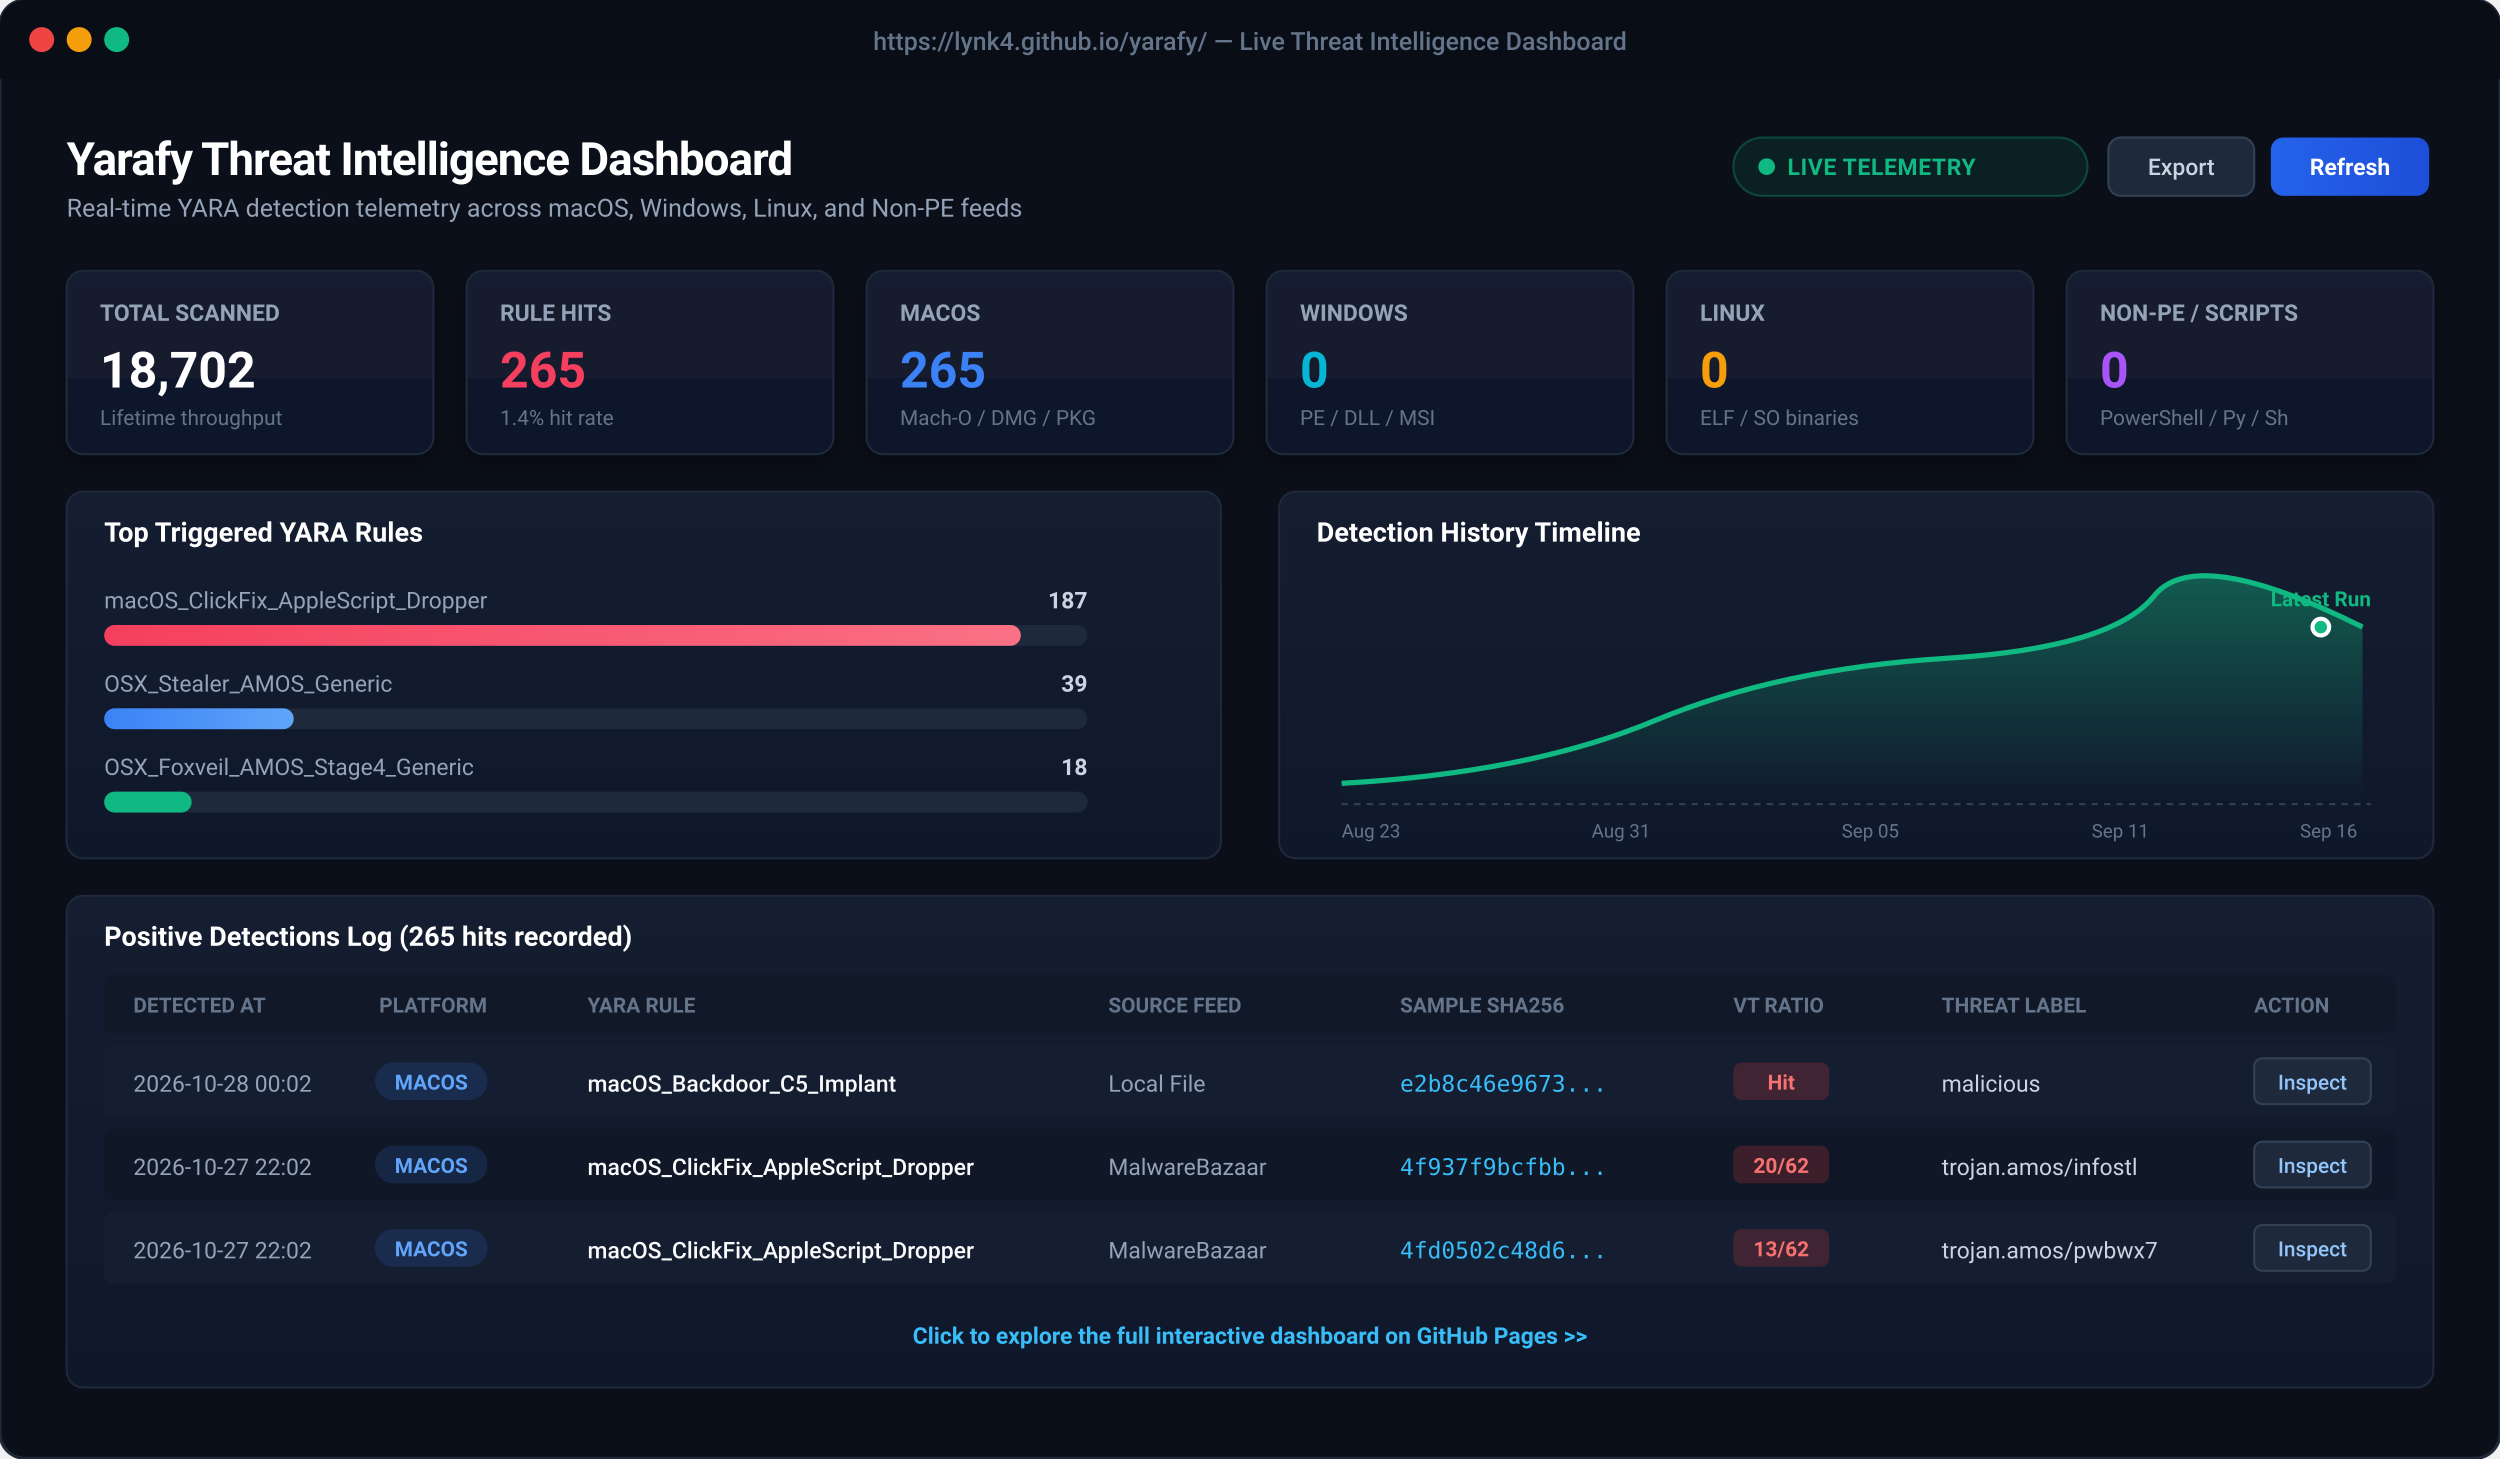
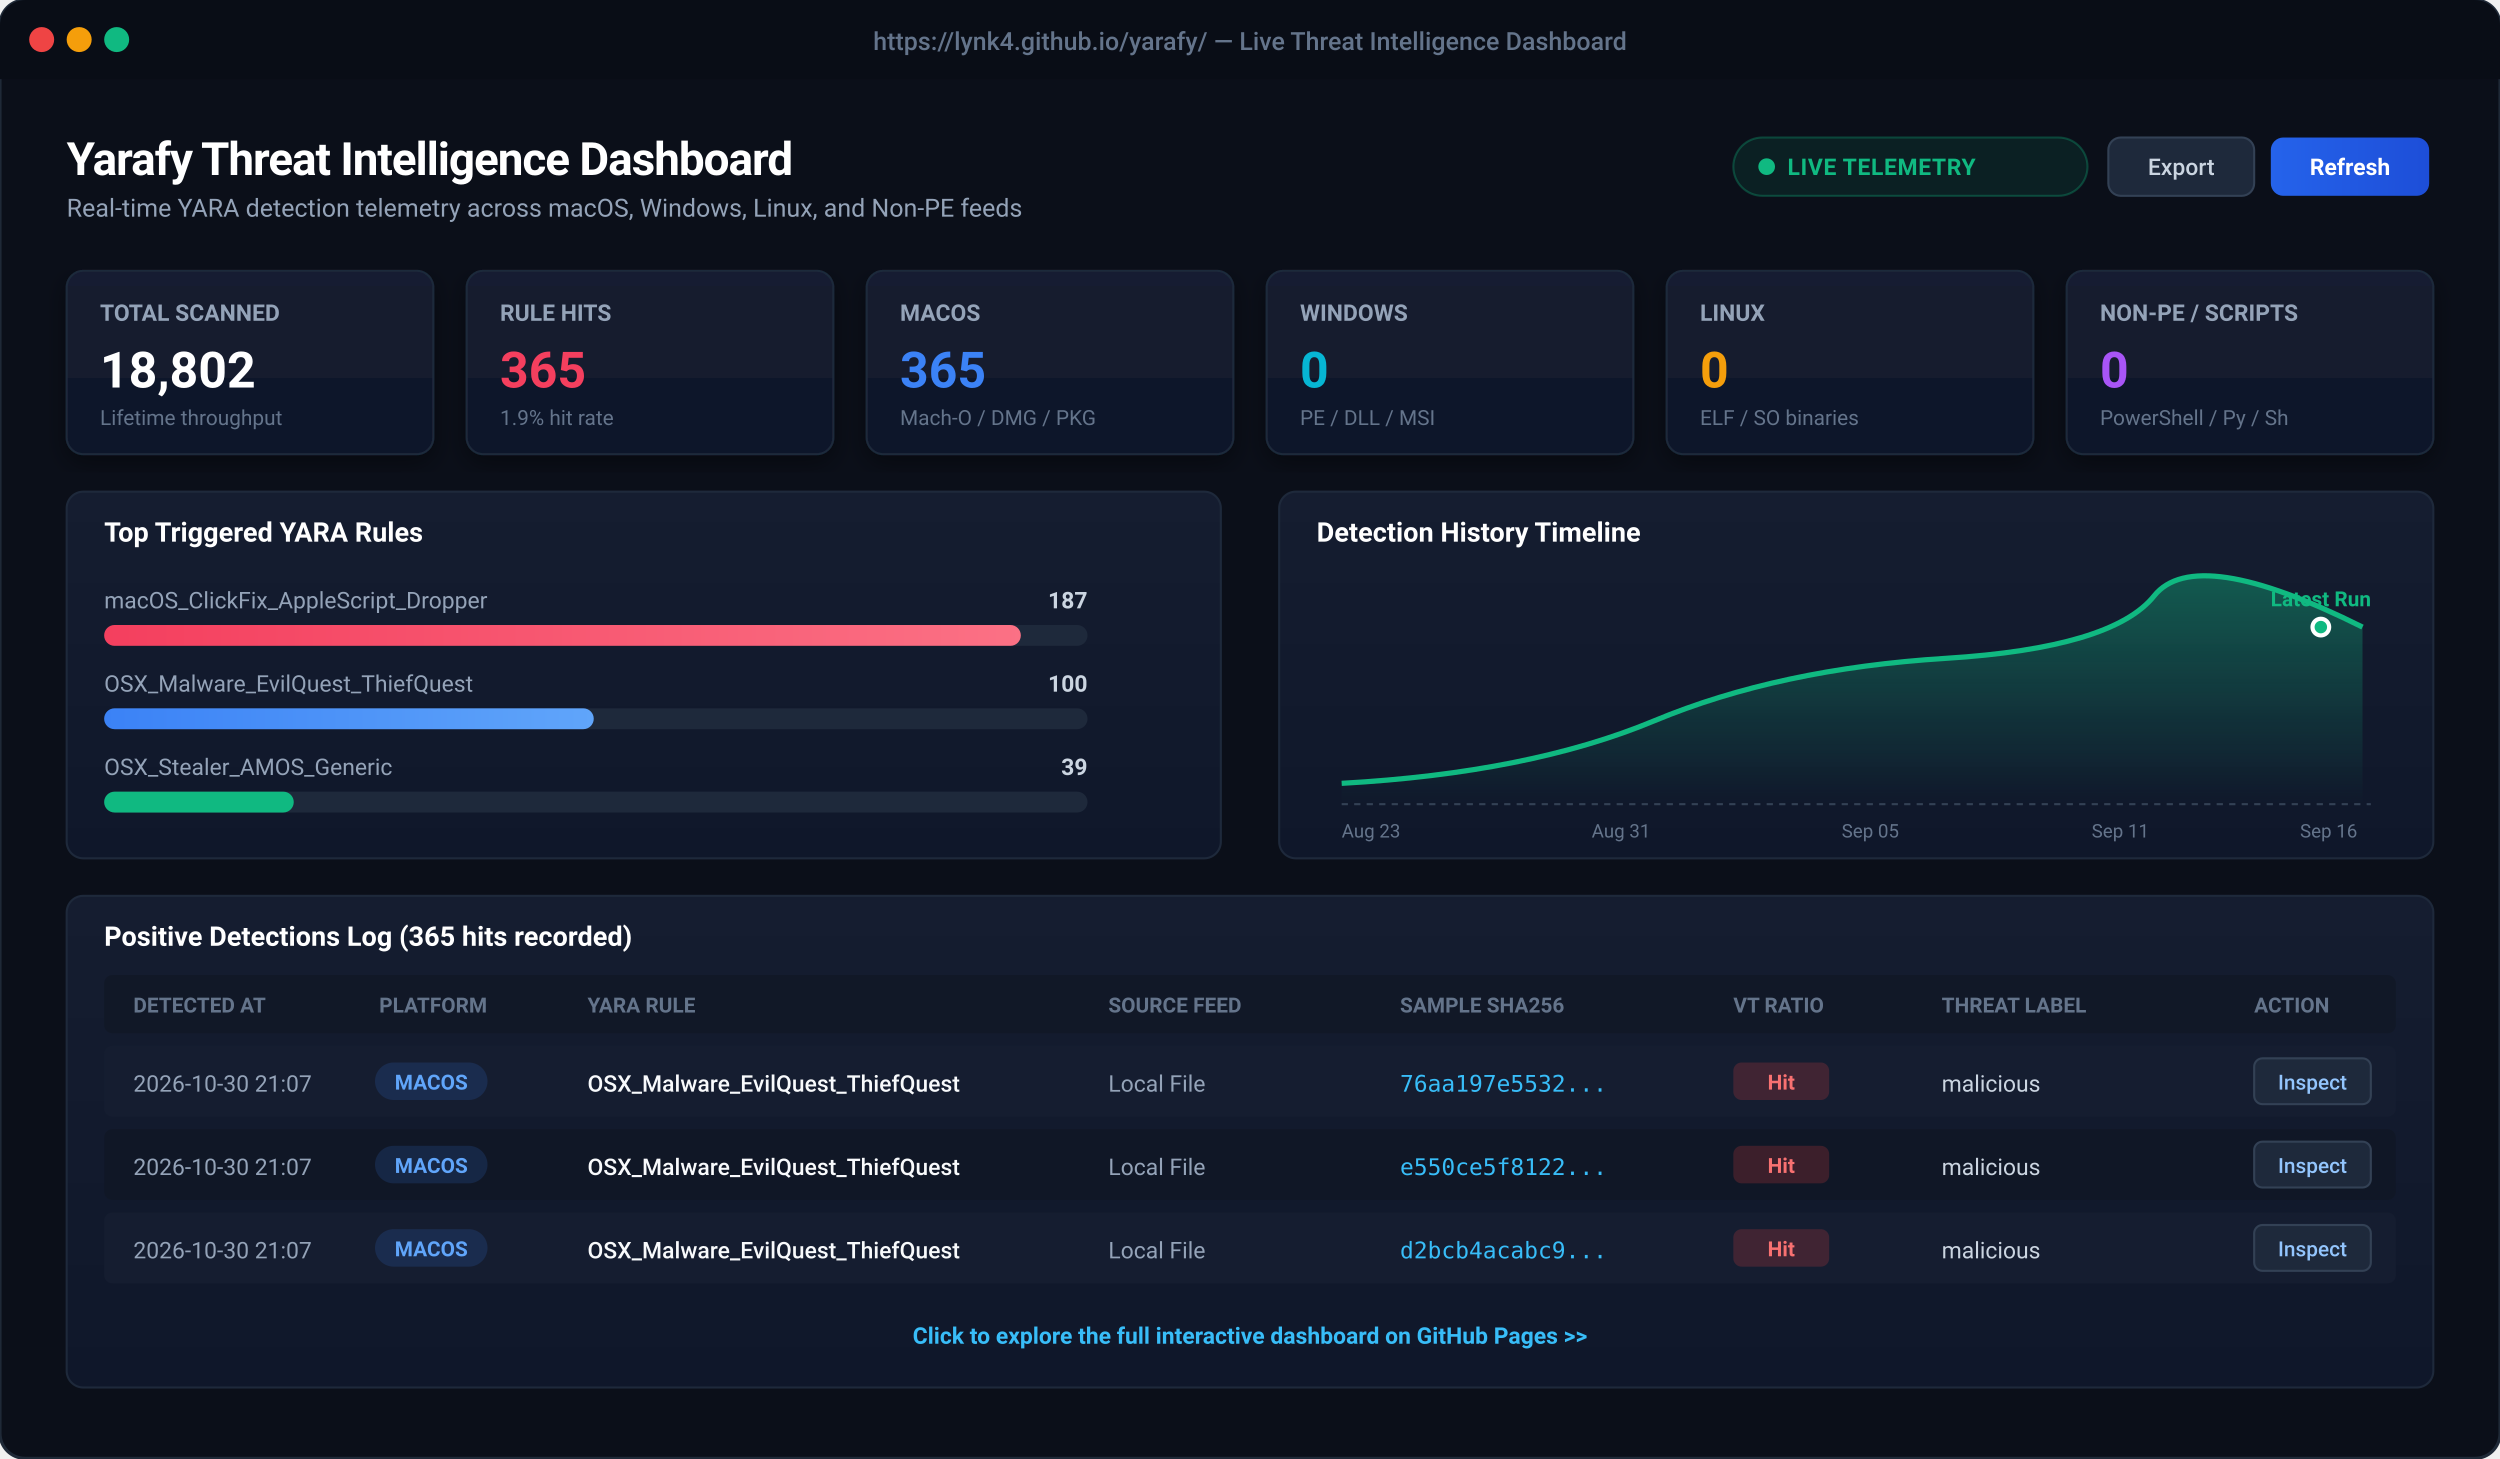
<svg xmlns="http://www.w3.org/2000/svg" viewBox="0 0 1200 700" width="1200" height="700" style="background:#0b0f19; font-family:-apple-system, BlinkMacSystemFont, 'Segoe UI', Roboto, Helvetica, Arial, sans-serif;">
  <defs>
    <linearGradient id="cardBg" x1="0" y1="0" x2="0" y2="1">
      <stop offset="0%" stop-color="#151d30" />
      <stop offset="100%" stop-color="#0f172a" />
    </linearGradient>
    <linearGradient id="primaryBtn" x1="0" y1="0" x2="1" y2="0">
      <stop offset="0%" stop-color="#2563eb" />
      <stop offset="100%" stop-color="#1d4ed8" />
    </linearGradient>
    <linearGradient id="roseGrad" x1="0" y1="0" x2="1" y2="0">
      <stop offset="0%" stop-color="#f43f5e" />
      <stop offset="100%" stop-color="#fb7185" />
    </linearGradient>
    <linearGradient id="blueGrad" x1="0" y1="0" x2="1" y2="0">
      <stop offset="0%" stop-color="#3b82f6" />
      <stop offset="100%" stop-color="#60a5fa" />
    </linearGradient>
    <linearGradient id="chartLine" x1="0" y1="0" x2="0" y2="1">
      <stop offset="0%" stop-color="rgba(16, 185, 129, 0.4)" />
      <stop offset="100%" stop-color="rgba(16, 185, 129, 0.0)" />
    </linearGradient>
    <filter id="cardShadow" x="-5%" y="-5%" width="110%" height="115%">
      <feDropShadow dx="0" dy="4" stdDeviation="6" flood-color="#000000" flood-opacity="0.4" />
    </filter>
  </defs>
  <rect x="0" y="0" width="1200" height="700" rx="12" fill="#0b0f19" stroke="#1f2937" stroke-width="1.5" />
  <rect x="0" y="0" width="1200" height="38" rx="12" fill="#090d16" />
  <rect x="0" y="26" width="1200" height="12" fill="#090d16" />
  <circle cx="20" cy="19" r="6" fill="#ef4444" />
  <circle cx="38" cy="19" r="6" fill="#f59e0b" />
  <circle cx="56" cy="19" r="6" fill="#10b981" />
  <text x="600" y="24" text-anchor="middle" fill="#64748b" font-size="12" font-weight="500">https://lynk4.github.io/yarafy/ — Live Threat Intelligence Dashboard</text>
  <g transform="translate(32, 60)">
    <text x="0" y="24" fill="#ffffff" font-size="22" font-weight="700" letter-spacing="-0.5">Yarafy Threat Intelligence Dashboard</text>
    <text x="0" y="44" fill="#94a3b8" font-size="12">Real-time YARA detection telemetry across macOS, Windows, Linux, and Non-PE feeds</text>
    <rect x="800" y="6" width="170" height="28" rx="14" fill="rgba(16, 185, 129, 0.1)" stroke="rgba(16, 185, 129, 0.3)" stroke-width="1" />
    <circle cx="816" cy="20" r="4" fill="#10b981" />
    <text x="826" y="24" fill="#10b981" font-size="11" font-weight="600" letter-spacing="0.3">LIVE TELEMETRY</text>
    <rect x="980" y="6" width="70" height="28" rx="6" fill="#1e293b" stroke="#334155" stroke-width="1" />
    <text x="1015" y="24" text-anchor="middle" fill="#cbd5e1" font-size="11" font-weight="500">Export</text>
    <rect x="1058" y="6" width="76" height="28" rx="6" fill="url(#primaryBtn)" />
    <text x="1096" y="24" text-anchor="middle" fill="#ffffff" font-size="11" font-weight="600">Refresh</text>
  </g>
  <g transform="translate(32, 130)">
    <g transform="translate(0, 0)">
      <rect width="176" height="88" rx="8" fill="url(#cardBg)" stroke="#1e293b" stroke-width="1" filter="url(#cardShadow)" />
      <text x="16" y="24" fill="#94a3b8" font-size="11" font-weight="600">TOTAL SCANNED</text>
-       <text x="16" y="56" fill="#ffffff" font-size="24" font-weight="700">18,702</text>
+       <text x="16" y="56" fill="#ffffff" font-size="24" font-weight="700">18,802</text>
      <text x="16" y="74" fill="#64748b" font-size="10">Lifetime throughput</text>
    </g>
    <g transform="translate(192, 0)">
      <rect width="176" height="88" rx="8" fill="url(#cardBg)" stroke="#1e293b" stroke-width="1" filter="url(#cardShadow)" />
      <text x="16" y="24" fill="#94a3b8" font-size="11" font-weight="600">RULE HITS</text>
-       <text x="16" y="56" fill="#f43f5e" font-size="24" font-weight="700">265</text>
-       <text x="16" y="74" fill="#64748b" font-size="10">1.4% hit rate</text>
+       <text x="16" y="56" fill="#f43f5e" font-size="24" font-weight="700">365</text>
+       <text x="16" y="74" fill="#64748b" font-size="10">1.9% hit rate</text>
    </g>
    <g transform="translate(384, 0)">
      <rect width="176" height="88" rx="8" fill="url(#cardBg)" stroke="#1e293b" stroke-width="1" filter="url(#cardShadow)" />
      <text x="16" y="24" fill="#94a3b8" font-size="11" font-weight="600">MACOS</text>
-       <text x="16" y="56" fill="#3b82f6" font-size="24" font-weight="700">265</text>
+       <text x="16" y="56" fill="#3b82f6" font-size="24" font-weight="700">365</text>
      <text x="16" y="74" fill="#64748b" font-size="10">Mach-O / DMG / PKG</text>
    </g>
    <g transform="translate(576, 0)">
      <rect width="176" height="88" rx="8" fill="url(#cardBg)" stroke="#1e293b" stroke-width="1" filter="url(#cardShadow)" />
      <text x="16" y="24" fill="#94a3b8" font-size="11" font-weight="600">WINDOWS</text>
      <text x="16" y="56" fill="#06b6d4" font-size="24" font-weight="700">0</text>
      <text x="16" y="74" fill="#64748b" font-size="10">PE / DLL / MSI</text>
    </g>
    <g transform="translate(768, 0)">
      <rect width="176" height="88" rx="8" fill="url(#cardBg)" stroke="#1e293b" stroke-width="1" filter="url(#cardShadow)" />
      <text x="16" y="24" fill="#94a3b8" font-size="11" font-weight="600">LINUX</text>
      <text x="16" y="56" fill="#f59e0b" font-size="24" font-weight="700">0</text>
      <text x="16" y="74" fill="#64748b" font-size="10">ELF / SO binaries</text>
    </g>
    <g transform="translate(960, 0)">
      <rect width="176" height="88" rx="8" fill="url(#cardBg)" stroke="#1e293b" stroke-width="1" filter="url(#cardShadow)" />
      <text x="16" y="24" fill="#94a3b8" font-size="11" font-weight="600">NON-PE / SCRIPTS</text>
      <text x="16" y="56" fill="#a855f7" font-size="24" font-weight="700">0</text>
      <text x="16" y="74" fill="#64748b" font-size="10">PowerShell / Py / Sh</text>
    </g>
  </g>
  <g transform="translate(32, 236)">
    <rect x="0" y="0" width="554" height="176" rx="8" fill="url(#cardBg)" stroke="#1e293b" stroke-width="1" />
    <text x="18" y="24" fill="#ffffff" font-size="13" font-weight="600">Top Triggered YARA Rules</text>
    <text x="18" y="56" fill="#94a3b8" font-size="11">macOS_ClickFix_AppleScript_Dropper</text>
    <text x="490" y="56" fill="#cbd5e1" font-size="11" text-anchor="end" font-weight="600">187</text>
    <rect x="18" y="64" width="472" height="10" rx="5" fill="#1e293b" />
    <rect x="18" y="64" width="440" height="10" rx="5" fill="url(#roseGrad)" />
-     <text x="18" y="96" fill="#94a3b8" font-size="11">OSX_Stealer_AMOS_Generic</text>
-     <text x="490" y="96" fill="#cbd5e1" font-size="11" text-anchor="end" font-weight="600">39</text>
+     <text x="18" y="96" fill="#94a3b8" font-size="11">OSX_Malware_EvilQuest_ThiefQuest</text>
+     <text x="490" y="96" fill="#cbd5e1" font-size="11" text-anchor="end" font-weight="600">100</text>
    <rect x="18" y="104" width="472" height="10" rx="5" fill="#1e293b" />
-     <rect x="18" y="104" width="91" height="10" rx="5" fill="url(#blueGrad)" />
-     <text x="18" y="136" fill="#94a3b8" font-size="11">OSX_Foxveil_AMOS_Stage4_Generic</text>
-     <text x="490" y="136" fill="#cbd5e1" font-size="11" text-anchor="end" font-weight="600">18</text>
+     <rect x="18" y="104" width="235" height="10" rx="5" fill="url(#blueGrad)" />
+     <text x="18" y="136" fill="#94a3b8" font-size="11">OSX_Stealer_AMOS_Generic</text>
+     <text x="490" y="136" fill="#cbd5e1" font-size="11" text-anchor="end" font-weight="600">39</text>
    <rect x="18" y="144" width="472" height="10" rx="5" fill="#1e293b" />
-     <rect x="18" y="144" width="42" height="10" rx="5" fill="#10b981" />
+     <rect x="18" y="144" width="91" height="10" rx="5" fill="#10b981" />
    <g transform="translate(582, 0)">
      <rect x="0" y="0" width="554" height="176" rx="8" fill="url(#cardBg)" stroke="#1e293b" stroke-width="1" />
      <text x="18" y="24" fill="#ffffff" font-size="13" font-weight="600">Detection History Timeline</text>
      <path d="M 30 140 Q 120 135, 180 110 T 320 80 T 420 50 T 520 65 L 520 150 L 30 150 Z" fill="url(#chartLine)" />
      <path d="M 30 140 Q 120 135, 180 110 T 320 80 T 420 50 T 520 65" fill="none" stroke="#10b981" stroke-width="2.5" />
      <circle cx="500" cy="65" r="4" fill="#10b981" stroke="#ffffff" stroke-width="2" />
      <text x="500" y="55" text-anchor="middle" fill="#10b981" font-size="10" font-weight="700">Latest Run</text>
      <line x1="30" y1="150" x2="524" y2="150" stroke="#334155" stroke-dasharray="3 3" />
      <text x="30" y="166" fill="#64748b" font-size="9">Aug 23</text>
      <text x="150" y="166" fill="#64748b" font-size="9">Aug 31</text>
      <text x="270" y="166" fill="#64748b" font-size="9">Sep 05</text>
      <text x="390" y="166" fill="#64748b" font-size="9">Sep 11</text>
      <text x="490" y="166" fill="#64748b" font-size="9">Sep 16</text>
    </g>
  </g>
  <g transform="translate(32, 430)">
    <rect x="0" y="0" width="1136" height="236" rx="8" fill="url(#cardBg)" stroke="#1e293b" stroke-width="1" />
-     <text x="18" y="24" fill="#ffffff" font-size="13" font-weight="600">Positive Detections Log (265 hits recorded)</text>
+     <text x="18" y="24" fill="#ffffff" font-size="13" font-weight="600">Positive Detections Log (365 hits recorded)</text>
    <rect x="18" y="38" width="1100" height="28" fill="#111827" rx="4" />
    <text x="32" y="56" fill="#64748b" font-size="10" font-weight="600">DETECTED AT</text>
    <text x="150" y="56" fill="#64748b" font-size="10" font-weight="600">PLATFORM</text>
    <text x="250" y="56" fill="#64748b" font-size="10" font-weight="600">YARA RULE</text>
    <text x="500" y="56" fill="#64748b" font-size="10" font-weight="600">SOURCE FEED</text>
    <text x="640" y="56" fill="#64748b" font-size="10" font-weight="600">SAMPLE SHA256</text>
    <text x="800" y="56" fill="#64748b" font-size="10" font-weight="600">VT RATIO</text>
    <text x="900" y="56" fill="#64748b" font-size="10" font-weight="600">THREAT LABEL</text>
    <text x="1050" y="56" fill="#64748b" font-size="10" font-weight="600">ACTION</text>
    <g transform="translate(18, 72)">
      <rect x="0" y="0" width="1100" height="34" fill="#151d30" rx="4" />
-       <text x="14" y="22" fill="#94a3b8" font-size="11">2026-10-28 00:02</text>
+       <text x="14" y="22" fill="#94a3b8" font-size="11">2026-10-30 21:07</text>
      <rect x="130" y="8" width="54" height="18" rx="9" fill="rgba(59, 130, 246, 0.15)" />
      <text x="157" y="21" text-anchor="middle" fill="#60a5fa" font-size="10" font-weight="600">MACOS</text>
-       <text x="232" y="22" fill="#f8fafc" font-size="11" font-weight="500">macOS_Backdoor_C5_Implant</text>
+       <text x="232" y="22" fill="#f8fafc" font-size="11" font-weight="500">OSX_Malware_EvilQuest_ThiefQuest</text>
      <text x="482" y="22" fill="#94a3b8" font-size="11">Local File</text>
-       <text x="622" y="22" fill="#38bdf8" font-size="11" font-family="monospace">e2b8c46e9673...</text>
+       <text x="622" y="22" fill="#38bdf8" font-size="11" font-family="monospace">76aa197e5532...</text>
      <rect x="782" y="8" width="46" height="18" rx="4" fill="rgba(239, 68, 68, 0.2)" />
      <text x="805" y="21" text-anchor="middle" fill="#f87171" font-size="10" font-weight="700">Hit</text>
      <text x="882" y="22" fill="#cbd5e1" font-size="11">malicious</text>
      <rect x="1032" y="6" width="56" height="22" rx="4" fill="#1e293b" stroke="#334155" />
      <text x="1060" y="21" text-anchor="middle" fill="#93c5fd" font-size="10" font-weight="500">Inspect</text>
    </g>
    <g transform="translate(18, 112)">
      <rect x="0" y="0" width="1100" height="34" fill="#101726" rx="4" />
-       <text x="14" y="22" fill="#94a3b8" font-size="11">2026-10-27 22:02</text>
+       <text x="14" y="22" fill="#94a3b8" font-size="11">2026-10-30 21:07</text>
      <rect x="130" y="8" width="54" height="18" rx="9" fill="rgba(59, 130, 246, 0.15)" />
      <text x="157" y="21" text-anchor="middle" fill="#60a5fa" font-size="10" font-weight="600">MACOS</text>
-       <text x="232" y="22" fill="#f8fafc" font-size="11" font-weight="500">macOS_ClickFix_AppleScript_Dropper</text>
-       <text x="482" y="22" fill="#94a3b8" font-size="11">MalwareBazaar</text>
-       <text x="622" y="22" fill="#38bdf8" font-size="11" font-family="monospace">4f937f9bcfbb...</text>
+       <text x="232" y="22" fill="#f8fafc" font-size="11" font-weight="500">OSX_Malware_EvilQuest_ThiefQuest</text>
+       <text x="482" y="22" fill="#94a3b8" font-size="11">Local File</text>
+       <text x="622" y="22" fill="#38bdf8" font-size="11" font-family="monospace">e550ce5f8122...</text>
      <rect x="782" y="8" width="46" height="18" rx="4" fill="rgba(239, 68, 68, 0.2)" />
-       <text x="805" y="21" text-anchor="middle" fill="#f87171" font-size="10" font-weight="700">20/62</text>
-       <text x="882" y="22" fill="#cbd5e1" font-size="11">trojan.amos/infostl</text>
+       <text x="805" y="21" text-anchor="middle" fill="#f87171" font-size="10" font-weight="700">Hit</text>
+       <text x="882" y="22" fill="#cbd5e1" font-size="11">malicious</text>
      <rect x="1032" y="6" width="56" height="22" rx="4" fill="#1e293b" stroke="#334155" />
      <text x="1060" y="21" text-anchor="middle" fill="#93c5fd" font-size="10" font-weight="500">Inspect</text>
    </g>
    <g transform="translate(18, 152)">
      <rect x="0" y="0" width="1100" height="34" fill="#151d30" rx="4" />
-       <text x="14" y="22" fill="#94a3b8" font-size="11">2026-10-27 22:02</text>
+       <text x="14" y="22" fill="#94a3b8" font-size="11">2026-10-30 21:07</text>
      <rect x="130" y="8" width="54" height="18" rx="9" fill="rgba(59, 130, 246, 0.15)" />
      <text x="157" y="21" text-anchor="middle" fill="#60a5fa" font-size="10" font-weight="600">MACOS</text>
-       <text x="232" y="22" fill="#f8fafc" font-size="11" font-weight="500">macOS_ClickFix_AppleScript_Dropper</text>
-       <text x="482" y="22" fill="#94a3b8" font-size="11">MalwareBazaar</text>
-       <text x="622" y="22" fill="#38bdf8" font-size="11" font-family="monospace">4fd0502c48d6...</text>
+       <text x="232" y="22" fill="#f8fafc" font-size="11" font-weight="500">OSX_Malware_EvilQuest_ThiefQuest</text>
+       <text x="482" y="22" fill="#94a3b8" font-size="11">Local File</text>
+       <text x="622" y="22" fill="#38bdf8" font-size="11" font-family="monospace">d2bcb4acabc9...</text>
      <rect x="782" y="8" width="46" height="18" rx="4" fill="rgba(239, 68, 68, 0.2)" />
-       <text x="805" y="21" text-anchor="middle" fill="#f87171" font-size="10" font-weight="700">13/62</text>
-       <text x="882" y="22" fill="#cbd5e1" font-size="11">trojan.amos/pwbwx7</text>
+       <text x="805" y="21" text-anchor="middle" fill="#f87171" font-size="10" font-weight="700">Hit</text>
+       <text x="882" y="22" fill="#cbd5e1" font-size="11">malicious</text>
      <rect x="1032" y="6" width="56" height="22" rx="4" fill="#1e293b" stroke="#334155" />
      <text x="1060" y="21" text-anchor="middle" fill="#93c5fd" font-size="10" font-weight="500">Inspect</text>
    </g>
    <text x="568" y="215" text-anchor="middle" fill="#38bdf8" font-size="11" font-weight="600">Click to explore the full interactive dashboard on GitHub Pages &gt;&gt;</text>
  </g>
</svg>
